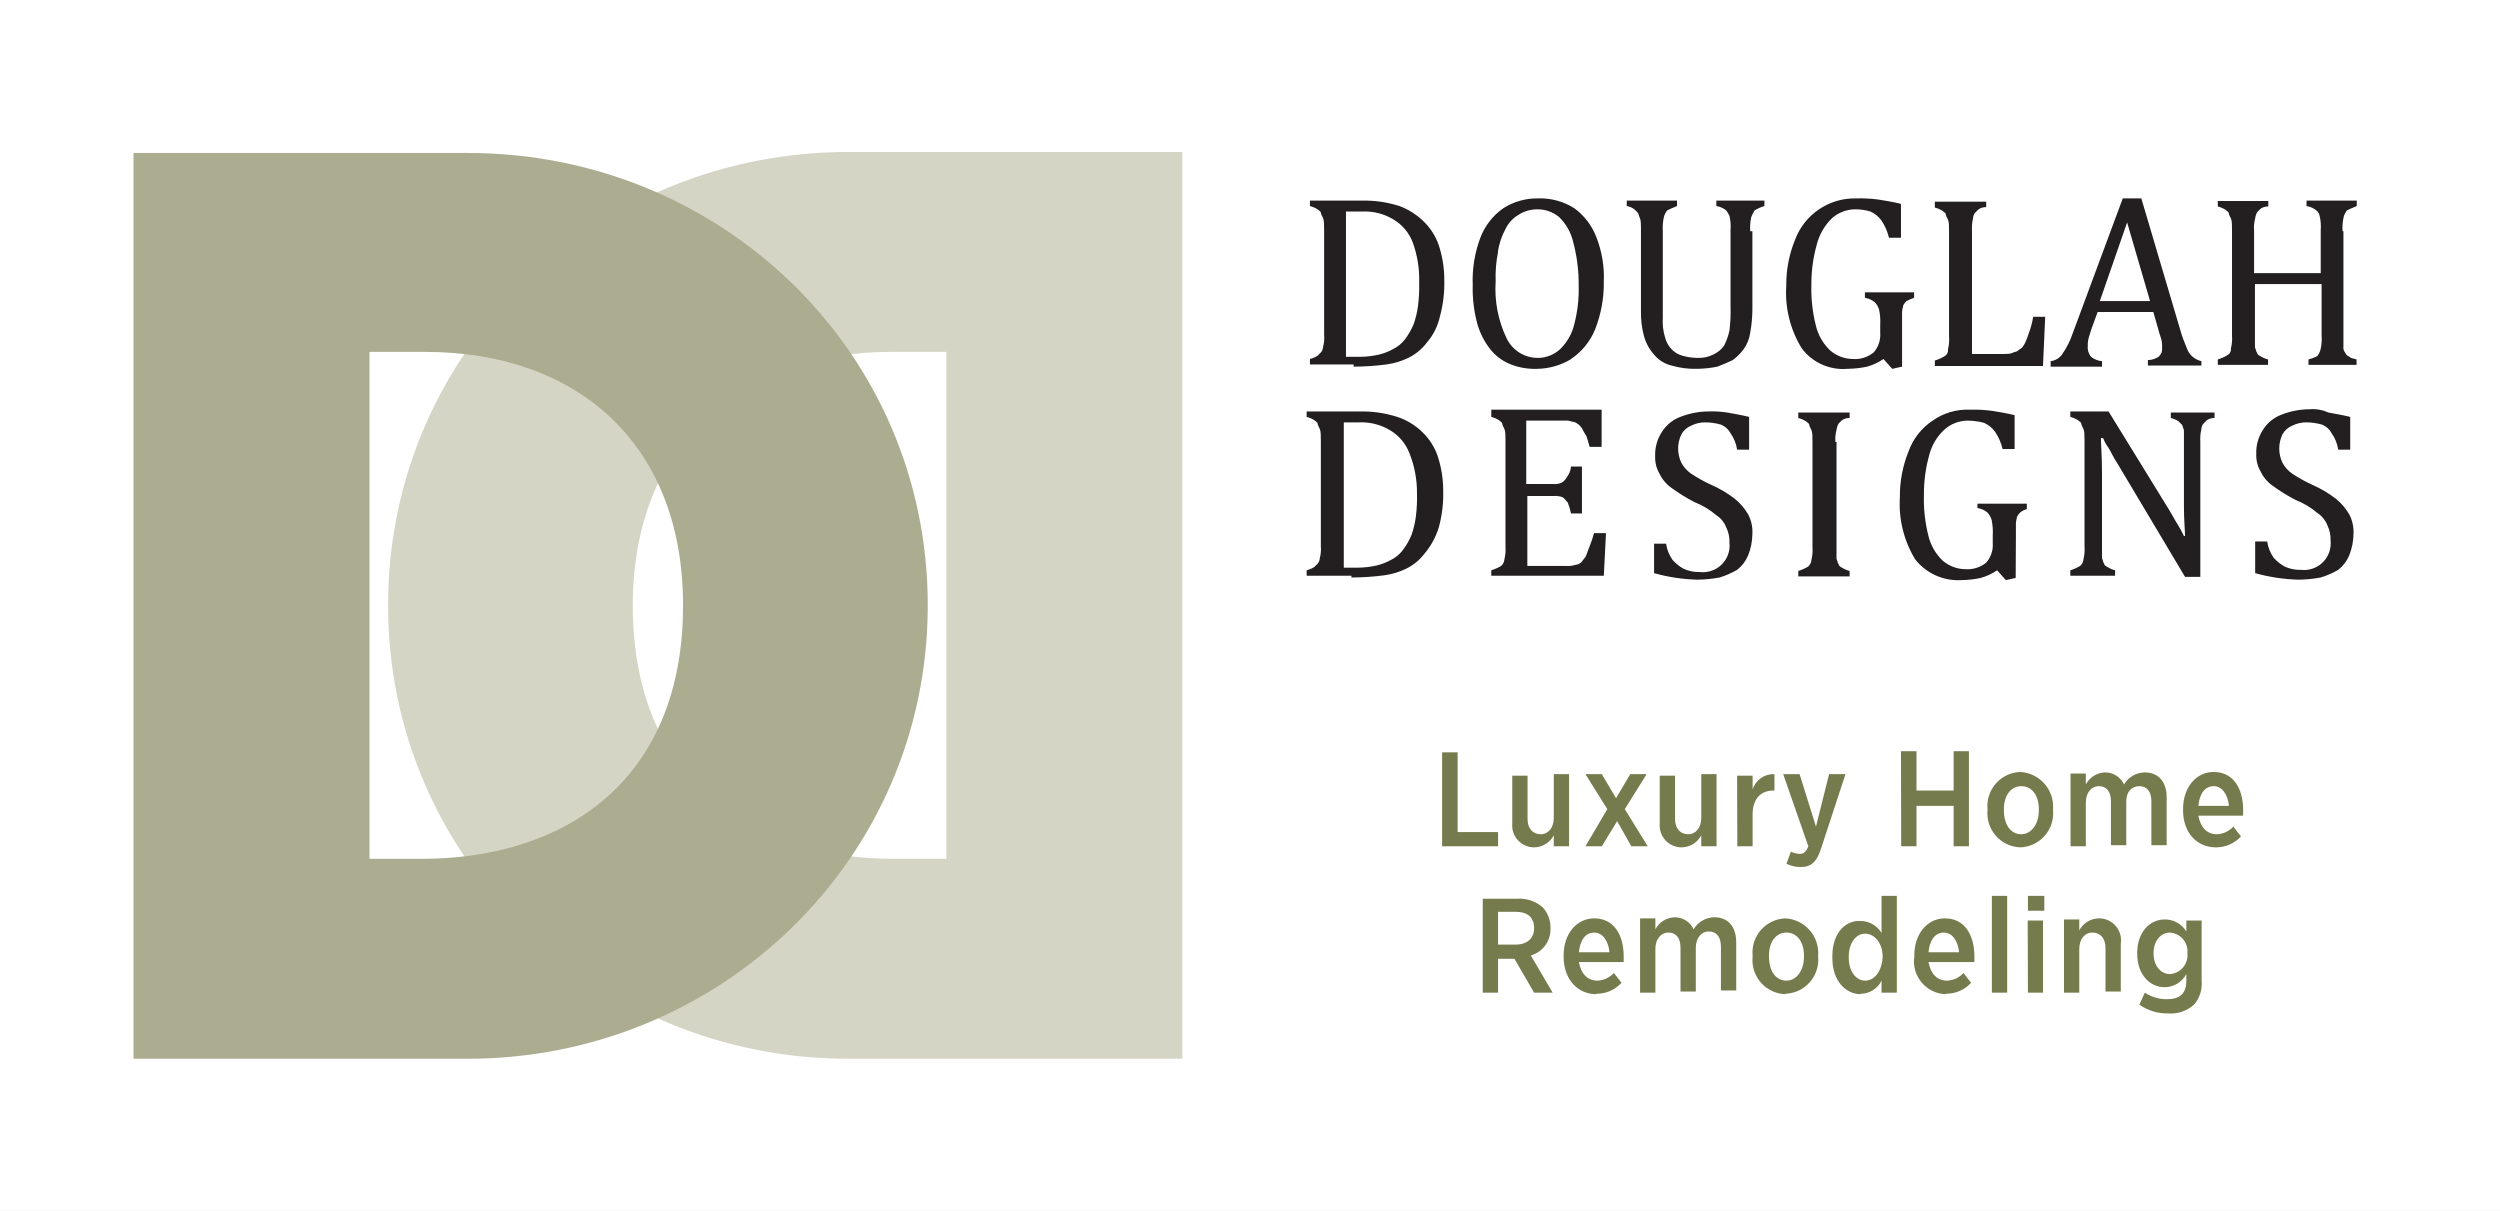
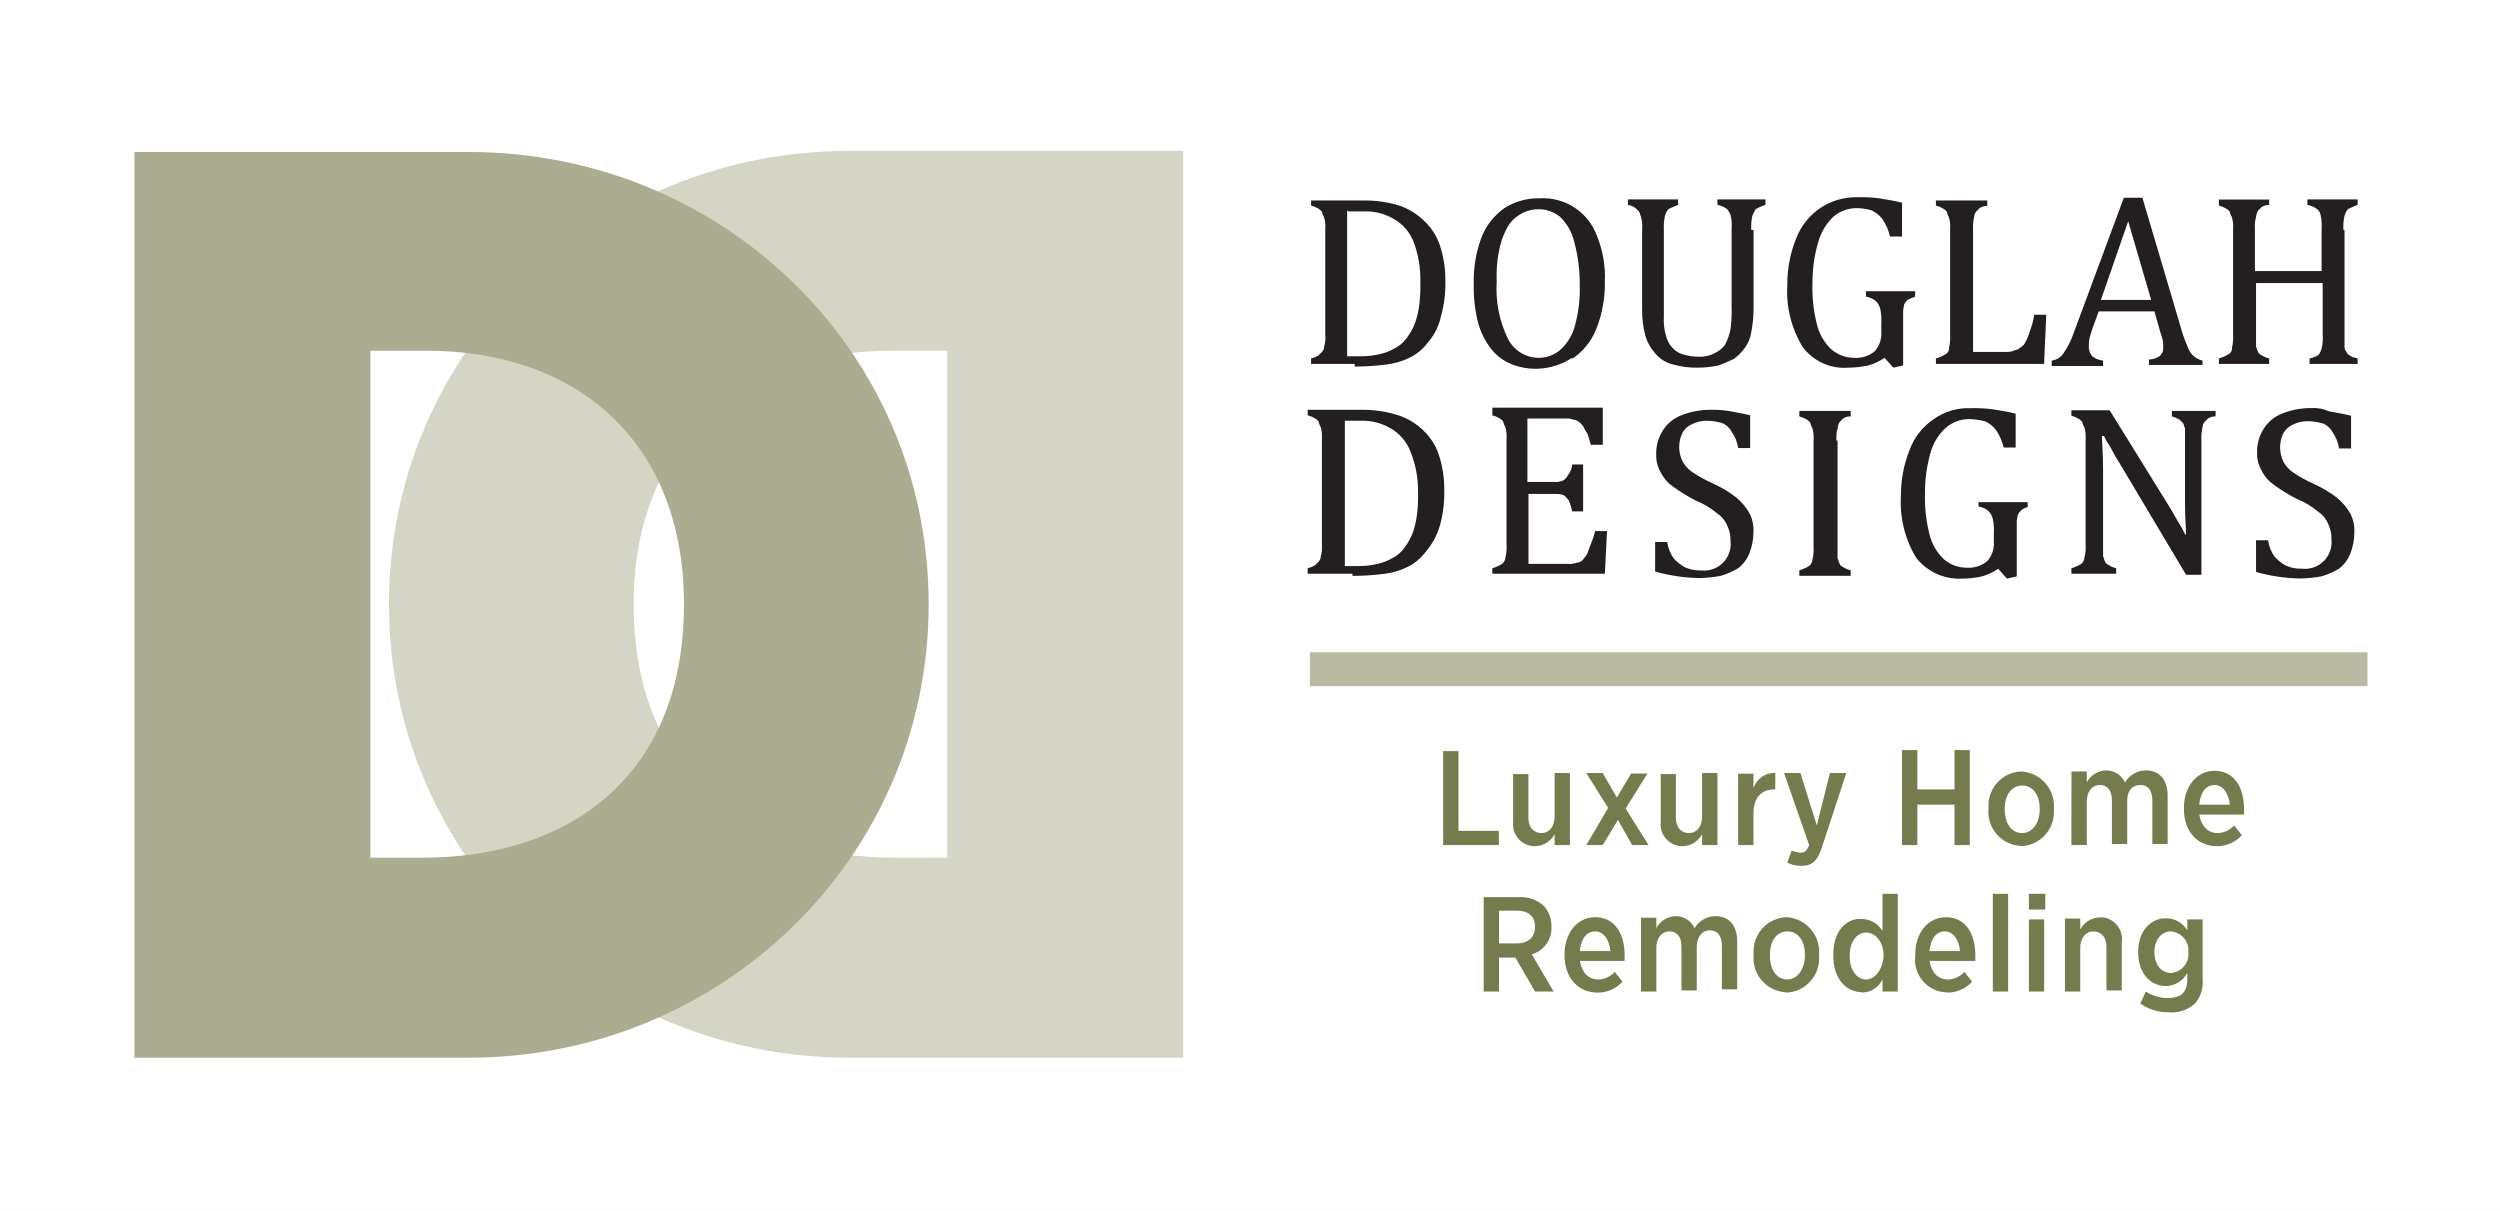
- <svg xmlns="http://www.w3.org/2000/svg" viewBox="0 0 228.83 110.81">
+ <svg xmlns="http://www.w3.org/2000/svg" xmlns:xlink="http://www.w3.org/1999/xlink" id="Layer_1" data-name="Layer 1" viewBox="0 0 228.82 110.81">
  <defs>
-     <style>.cls-1{fill:#fff;}.cls-2{fill:#d5d5c5;}.cls-3{fill:#acad90;}.cls-4{fill:#231f20;}.cls-5{fill:#767b4d;}</style>
+     <style>.cls-1{fill:#fff;}.cls-2{fill:#d5d5c5;}.cls-3{fill:#acad90;}.cls-4{fill:none;stroke:#b9baa1;stroke-width:3.1px;}.cls-5{fill:#231f20;}.cls-6{fill:#767b4d;}</style>
+     <symbol id="logo" data-name="logo" viewBox="0 0 228.82 110.81">
+       <rect class="cls-1" width="228.82" height="110.81" />
+       <path class="cls-2" d="M86.7,78.71H81.6c-13.8,0-23.6-8.4-23.6-23.2,0-16.2,11-23.2,23.9-23.2h4.8v46.4M108.3,14H77.7c-23,0-42.1,18.2-42.1,41.5S54.6,97,77.7,97h30.6Z" />
+       <path class="cls-3" d="M33.9,78.71H39c13.9,0,23.6-8.4,23.6-23.2,0-16.2-11-23.2-23.9-23.2H33.9v46.4M12.3,14H42.9c23,0,42.1,18.2,42.1,41.5s-19,41.4-42.1,41.4H12.3Z" />
+       <line class="cls-4" x1="119.89" y1="49.56" x2="216.69" y2="49.56" />
+       <path class="cls-5" d="M214.49,89.76a4.4,4.4,0,0,0,.1,1.3,1.78,1.78,0,0,0,.3.6c.2.1.4.2.9.4v.5h-4.6v-.5a2,2,0,0,0,.9-.4.87.87,0,0,0,.3-.5,4.09,4.09,0,0,0,.1-1.3V86h-6.1v3.85a3.14,3.14,0,0,0,.1,1.1,1.47,1.47,0,0,0,.2.6l.3.3a1.17,1.17,0,0,0,.7.2v.5h-4.6V92a2.74,2.74,0,0,0,.7-.3c.1-.1.3-.2.3-.3a1.69,1.69,0,0,1,.2-.5,3.11,3.11,0,0,0,.1-1.1v-9.6a3.71,3.71,0,0,0-.1-1.2.6.6,0,0,0-.3-.6,3.64,3.64,0,0,0-.9-.4v-.5h4.6V78a2.28,2.28,0,0,0-.7.3q-.3.15-.3.3c-.1.1-.1.3-.2.5v5.8h6.1v-4.7a4,4,0,0,0-.1-1.3,1.61,1.61,0,0,0-.3-.6,2.86,2.86,0,0,0-.8-.3v-.5h4.4V78c-.3.1-.5.1-.6.2s-.2.1-.3.2-.1.2-.2.3a.72.72,0,0,0-.1.5V89.76m-19.8.8,2.1-7.2h-4.6Zm6.8-13.2v.45a1.89,1.89,0,0,0-.8.4,1.84,1.84,0,0,0-.5.7c-.1.3-.3.7-.5,1.3l-3.7,12.5h-1.7l-4.6-12.4a7.4,7.4,0,0,0-.9-1.8,1.48,1.48,0,0,0-1.1-.7v-.5h4.7v.5a1.87,1.87,0,0,0-1,.4,1.34,1.34,0,0,0-.3,1,2.7,2.7,0,0,0,.1.8c.1.3.2.7.4,1.2l.4,1.1h5.1l.4-1.4c.1-.4.2-.7.3-1a2.41,2.41,0,0,0,.1-.8c0-.3,0-.5-.1-.6a.78.78,0,0,0-.4-.4,1.72,1.72,0,0,0-.8-.2v-.5h4.9Zm-21,12.4a4.43,4.43,0,0,0,.1,1.2.85.85,0,0,0,.2.5l.3.3a1.17,1.17,0,0,0,.7.2v.5h-4.7V92a2.74,2.74,0,0,0,.7-.3c.1-.1.3-.2.3-.3a1.69,1.69,0,0,1,.2-.5,3.11,3.11,0,0,0,.1-1.1v-9.6a3.71,3.71,0,0,0-.1-1.2.59.59,0,0,0-.3-.6,3.64,3.64,0,0,0-.9-.4v-.5h9.9l.2,4.5h-1.1a6.91,6.91,0,0,0-.4-1.5,5.48,5.48,0,0,0-.3-.8,2.29,2.29,0,0,0-.3-.5c-.1-.1-.3-.2-.4-.3s-.3-.1-.5-.2a2,2,0,0,0-.8-.1h-2.9Zm-6.4-8.5v1.1c0,.2.1.5.1.6a1.68,1.68,0,0,0,.3.4c.23.11.46.21.7.3v.5h-4.5v-.5a1.88,1.88,0,0,0,.9-.4,1.64,1.64,0,0,0,.4-.7,5.06,5.06,0,0,0,.1-1.4v-.7a2.41,2.41,0,0,0-.6-1.8,2.66,2.66,0,0,0-1.9-.6,3.2,3.2,0,0,0-2.1.8,4.65,4.65,0,0,0-1.3,2.3,13.55,13.55,0,0,0-.4,3.7,13.26,13.26,0,0,0,.5,3.7,5.18,5.18,0,0,0,1.4,2.4,3.25,3.25,0,0,0,2.1.8,5,5,0,0,0,1.4-.2,2.61,2.61,0,0,0,1-.8,4.76,4.76,0,0,0,.7-1.6h1.1v3.1c-.8.2-1.5.3-2.1.4a13.34,13.34,0,0,1-2,.1,5.85,5.85,0,0,1-5.6-3.8,11,11,0,0,1-.8-4.2,9.75,9.75,0,0,1,1.4-5.7,4.73,4.73,0,0,1,4.2-1.9,8.34,8.34,0,0,1,1.8.2,4.9,4.9,0,0,1,1.5.7l.8-.9.9.2Zm-13.9,8.5a4.76,4.76,0,0,0,.1,1.3,3.36,3.36,0,0,0,.3.6,4.26,4.26,0,0,0,.9.4v.5h-4.4v-.5a2,2,0,0,0,.9-.4,2.14,2.14,0,0,0,.3-.5,4.09,4.09,0,0,0,.1-1.3v-7a13.46,13.46,0,0,0-.1-2.2,5.32,5.32,0,0,0-.5-1.4,2.44,2.44,0,0,0-1-.8,2.81,2.81,0,0,0-1.4-.3,5.15,5.15,0,0,0-1.4.2,2,2,0,0,0-1,.6,2.38,2.38,0,0,0-.6,1.1,5.2,5.2,0,0,0-.2,1.8v7.9a4.76,4.76,0,0,0,.1,1.3,1.78,1.78,0,0,0,.3.6c.2.1.4.2.9.4v.5H149v-.5a1.57,1.57,0,0,0,.7-.3l.3-.3c.1-.1.1-.3.2-.5a3.45,3.45,0,0,0,.1-1.2v-7.3a8.82,8.82,0,0,1,.3-2.4,4.22,4.22,0,0,1,.9-1.6,3,3,0,0,1,1.6-1,7.5,7.5,0,0,1,2.3-.3,9.29,9.29,0,0,1,1.9.2c.5.2,1,.4,1.4.6a4.74,4.74,0,0,1,1,1,3.28,3.28,0,0,1,.6,1.5,11.32,11.32,0,0,1,.2,2.1v7.2Zm-23.1-2a6.84,6.84,0,0,0,.7,2.1,3.07,3.07,0,0,0,1.2,1.3,3.21,3.21,0,0,0,1.7.5,3.09,3.09,0,0,0,2-.7,4.66,4.66,0,0,0,1.3-2.3,14.63,14.63,0,0,0,.5-4,12.15,12.15,0,0,0-.4-3.5,4.57,4.57,0,0,0-1.3-2.3,3,3,0,0,0-2-.8,3.16,3.16,0,0,0-2.9,1.8,10.46,10.46,0,0,0-1,5.2A11.67,11.67,0,0,0,137.19,87.81Zm6.7-9.8a5.94,5.94,0,0,1,2.2,2.7,11.22,11.22,0,0,1,.8,4.4,9.94,9.94,0,0,1-.7,4.1,5.26,5.26,0,0,1-5.3,3.5,5.77,5.77,0,0,1-3.2-.9,5.89,5.89,0,0,1-2.1-2.7,11.29,11.29,0,0,1-.7-4.3,12.89,12.89,0,0,1,.4-3.5,6.86,6.86,0,0,1,1.2-2.4,4.54,4.54,0,0,1,1.9-1.4,6,6,0,0,1,2.4-.4,6.1,6.1,0,0,1,3.1,1Zm-20.5,13.5h1.4a5.06,5.06,0,0,0,2.8-.7,4.15,4.15,0,0,0,1.8-2.1A9.75,9.75,0,0,0,130,85a13.31,13.31,0,0,0-.1-2.1,7.65,7.65,0,0,0-.4-1.7,5.9,5.9,0,0,0-.8-1.4,3,3,0,0,0-1.1-.9,4.55,4.55,0,0,0-1.3-.5,7.39,7.39,0,0,0-1.7-.2h-1.3V91.56Zm.6-14.2a23,23,0,0,1,3,.2,6.34,6.34,0,0,1,2,.6,4.53,4.53,0,0,1,1.7,1.4,5.3,5.3,0,0,1,1.2,2.4,11.1,11.1,0,0,1,.4,3.3,10,10,0,0,1-.5,3.2,5.52,5.52,0,0,1-1.4,2.2,6.26,6.26,0,0,1-2.2,1.4,10.81,10.81,0,0,1-3.4.5H120V92a2.74,2.74,0,0,0,.7-.3c.1-.1.3-.2.3-.3a1.69,1.69,0,0,1,.2-.5,3.11,3.11,0,0,0,.1-1.1v-9.6a2.91,2.91,0,0,0-.1-1.1.7.7,0,0,0-.2-.5l-.3-.3a2.18,2.18,0,0,0-.7-.3v-.5h4Z" />
+       <path class="cls-5" d="M206.49,61.56v-3.1a15.93,15.93,0,0,1,4-.6,12.21,12.21,0,0,1,2,.2,7.13,7.13,0,0,1,1.6.7,3.28,3.28,0,0,1,1,1.3,5.45,5.45,0,0,1,.4,2,3.42,3.42,0,0,1-.4,1.8,5.34,5.34,0,0,1-1.2,1.4,11.07,11.07,0,0,1-2.2,1.3,12.67,12.67,0,0,0-1.8,1,2.89,2.89,0,0,0-.9,1,3,3,0,0,0,0,2.6,1.85,1.85,0,0,0,.9.8,2.92,2.92,0,0,0,1.3.3,5.5,5.5,0,0,0,1.4-.2,1.72,1.72,0,0,0,.9-.8,3.44,3.44,0,0,0,.6-1.5h1.1v3c-.8.2-1.5.3-2,.4a3.55,3.55,0,0,1-1.7.3,7,7,0,0,1-2.6-.5,3.44,3.44,0,0,1-1.7-1.4,3.83,3.83,0,0,1-.6-2.2,3,3,0,0,1,.4-1.6,3.38,3.38,0,0,1,1.1-1.3,16.28,16.28,0,0,1,2.1-1.3,7,7,0,0,0,2-1.2,2.36,2.36,0,0,0,.9-1.1,2.86,2.86,0,0,0,.3-1.4,2.44,2.44,0,0,0-2.15-2.7,2.53,2.53,0,0,0-.55,0,3.23,3.23,0,0,0-1.5.3,4,4,0,0,0-1,.8,3.4,3.4,0,0,0-.6,1.5h-1.1m-13.4,11.9h-3.5v-.5a2.74,2.74,0,0,0,.7-.3c.1-.1.3-.2.3-.3a1.69,1.69,0,0,1,.2-.5,3.11,3.11,0,0,0,.1-1.1V61a3.71,3.71,0,0,0-.1-1.2.82.82,0,0,0-.3-.6,3.64,3.64,0,0,0-.9-.4v-.5h4.1v.5a2.28,2.28,0,0,0-.7.3q-.3.15-.3.3c-.1.1-.1.3-.2.5v7.9c0,1.5-.1,2.5-.1,3.1h.2a4.15,4.15,0,0,1,.5-.9c.2-.3.4-.8.8-1.4l6.2-10.4h1.4v12.3a4.43,4.43,0,0,0,.1,1.2.79.79,0,0,0,.2.5l.3.3a1.17,1.17,0,0,0,.7.2v.5h-4v-.5a2.74,2.74,0,0,0,.7-.3l.3-.3c.1-.1.1-.3.2-.5v-7c0-1.3.1-2.2.1-2.7H200a11.72,11.72,0,0,1-.6,1.1c-.2.3-.4.7-.7,1.2ZM184.59,62v1.1c0,.2.1.5.1.6a1.68,1.68,0,0,0,.3.4,1.69,1.69,0,0,0,.6.3v.45h-4.5v-.4a1.88,1.88,0,0,0,.9-.4,1.64,1.64,0,0,0,.4-.7,5.06,5.06,0,0,0,.1-1.4v-.7a2.41,2.41,0,0,0-.6-1.8,2.66,2.66,0,0,0-1.9-.6,3.2,3.2,0,0,0-2.1.8,4.65,4.65,0,0,0-1.3,2.3,13.55,13.55,0,0,0-.4,3.7,13.26,13.26,0,0,0,.5,3.7,4.82,4.82,0,0,0,1.4,2.3,3.25,3.25,0,0,0,2.1.8,6.3,6.3,0,0,0,1.5-.2,2.61,2.61,0,0,0,1-.8,4.76,4.76,0,0,0,.7-1.6h1.1v3.1c-.8.2-1.5.3-2.1.4a13.34,13.34,0,0,1-2,.1,5.5,5.5,0,0,1-3.4-1,5.79,5.79,0,0,1-2.2-2.8,11,11,0,0,1-.8-4.2,9.75,9.75,0,0,1,1.4-5.7,5,5,0,0,1,4.2-1.9,8.34,8.34,0,0,1,1.8.2,4.9,4.9,0,0,1,1.5.7l.8-.9.9.2Zm-16.5,8.5a3.14,3.14,0,0,0,.1,1.1,1.47,1.47,0,0,0,.2.6l.3.3a1.17,1.17,0,0,0,.7.2v.5h-4.7v-.5a2.74,2.74,0,0,0,.7-.3c.1-.1.3-.2.3-.3a1.69,1.69,0,0,1,.2-.5,3.11,3.11,0,0,0,.1-1.1V60.81a3.71,3.71,0,0,0-.1-1.2.82.82,0,0,0-.3-.6,3.64,3.64,0,0,0-.9-.4v-.5h4.7v.5a2.28,2.28,0,0,0-.7.3q-.3.15-.3.3c-.1.1-.1.3-.2.5V70.46Zm-16.6-8.9v-3.1a16,16,0,0,1,4-.6,12.21,12.21,0,0,1,2,.2,7.13,7.13,0,0,1,1.6.7,3.19,3.19,0,0,1,1,1.3,5.25,5.25,0,0,1,.4,2,3.33,3.33,0,0,1-.4,1.8,5.34,5.34,0,0,1-1.2,1.4,10.8,10.8,0,0,1-2.2,1.3,13.25,13.25,0,0,0-1.8,1,2.89,2.89,0,0,0-.9,1,3,3,0,0,0,0,2.6,1.85,1.85,0,0,0,.9.8,3,3,0,0,0,1.3.3,5.44,5.44,0,0,0,1.4-.2,1.72,1.72,0,0,0,.9-.8,3.33,3.33,0,0,0,.6-1.5h1.1v3c-.8.2-1.5.3-2,.4a9.65,9.65,0,0,1-1.7.1,7,7,0,0,1-2.6-.5,3.48,3.48,0,0,1-1.7-1.4,3.83,3.83,0,0,1-.6-2.2,3,3,0,0,1,.4-1.6,3.38,3.38,0,0,1,1.1-1.3,16.28,16.28,0,0,1,2.1-1.3,7,7,0,0,0,2-1.2,2.36,2.36,0,0,0,.9-1.1,2.86,2.86,0,0,0,.3-1.4,2.43,2.43,0,0,0-2.15-2.7,2.53,2.53,0,0,0-.55,0,3.25,3.25,0,0,0-1.5.3,4,4,0,0,0-1,.8,3.52,3.52,0,0,0-.6,1.5h-1.1Zm-14.9,11.7v-.5a2.74,2.74,0,0,0,.7-.3c.1-.1.3-.2.3-.3a1.69,1.69,0,0,1,.2-.5,3.11,3.11,0,0,0,.1-1.1V61a3.71,3.71,0,0,0-.1-1.2.82.82,0,0,0-.3-.6,3.64,3.64,0,0,0-.9-.4v-.5h10.3l.2,3.9H146a7.35,7.35,0,0,0-.4-1.2c-.1-.3-.2-.5-.3-.8s-.3-.4-.4-.6a.82.82,0,0,0-.6-.3,2.1,2.1,0,0,0-.9-.1h-3.5v6.4h2.4a2.15,2.15,0,0,0,.8-.1c.2-.1.3-.3.5-.5a6,6,0,0,0,.3-1h1v4.3h-1a1.81,1.81,0,0,0-.4-1,1.1,1.1,0,0,0-.5-.5,1.67,1.67,0,0,0-.8-.1h-2.4v5.8h3.5a1.51,1.51,0,0,0,.7-.1.8.8,0,0,0,.5-.2c.2-.1.3-.3.4-.4a5.3,5.3,0,0,1,.4-.7c.1-.3.2-.6.3-1h1.1v3.4h-10.1Zm-13.5-1h1.4a5.06,5.06,0,0,0,2.8-.7,4.15,4.15,0,0,0,1.8-2.1,9.62,9.62,0,0,0,.7-3.7,13.37,13.37,0,0,0-.1-2.1,7.65,7.65,0,0,0-.4-1.7,5.9,5.9,0,0,0-.8-1.4,3,3,0,0,0-1.1-.9,4.55,4.55,0,0,0-1.3-.5,7.39,7.39,0,0,0-1.7-.2h-1.3Zm.7-14.2a23,23,0,0,1,3,.2,6.34,6.34,0,0,1,2,.6,4.53,4.53,0,0,1,1.7,1.4,6.53,6.53,0,0,1,1.3,2.4,11.1,11.1,0,0,1,.4,3.3,10,10,0,0,1-.5,3.2,5.45,5.45,0,0,1-1.4,2.2,6,6,0,0,1-2.3,1.4,10.53,10.53,0,0,1-3.4.5h-4.9v-.5a2.74,2.74,0,0,0,.7-.3c.1-.1.3-.2.3-.3a1.69,1.69,0,0,1,.2-.5,3.11,3.11,0,0,0,.1-1.1V61a2.92,2.92,0,0,0-.1-1.1.7.7,0,0,0-.2-.5l-.3-.3a2.18,2.18,0,0,0-.7-.3v-.5h4.1Z" />
+       <path class="cls-6" d="M201.29,37.16c.1,1.1.6,1.8,1.4,1.8s1.3-.8,1.4-1.8h-2.8m1.6-3.8a3.06,3.06,0,0,1,2.3,1l-.7.9a2.09,2.09,0,0,0-1.5-.7c-.9,0-1.5.6-1.7,1.7h4.1v.5c0,2-.9,3.5-2.7,3.5-1.6,0-2.8-1.4-2.8-3.4v-.1C199.89,34.66,201.19,33.36,202.89,33.36Zm-13.3.1H191v4c0,.9.5,1.5,1.2,1.5s1.1-.5,1.1-1.4v-4h1.4v4c0,.9.5,1.4,1.2,1.4s1.1-.5,1.1-1.4v-4h1.4V38c0,1.5-.8,2.3-2,2.3a2.25,2.25,0,0,1-1.9-1.1,1.91,1.91,0,0,1-1.7,1.1,2.07,2.07,0,0,1-1.8-1.1v1h-1.4Zm-4.5,1.1c-1,0-1.6.9-1.6,2.2v.05c0,1.2.6,2.1,1.6,2.1s1.6-.9,1.6-2.1v-.1c0-1.25-.7-2.15-1.6-2.15Zm-.1-1.2a3.12,3.12,0,0,1,3,3.22,1.09,1.09,0,0,1,0,.18v.05a3.17,3.17,0,0,1-3,3.39h0A3.12,3.12,0,0,1,182,37c0-.06,0-.11,0-.17v-.1a3.11,3.11,0,0,1,2.88-3.34Zm-10.9.1h1.4v3.7h3.4v-3.7h1.4v8.7h-1.4v-3.6h-3.4v3.6h-1.4Zm-7.8,1.8-1.5,4.8h-1.5l2.3-6.6c-.2-.5-.4-.7-.8-.7a2.54,2.54,0,0,0-.8.2l-.4-1.1a2.7,2.7,0,0,1,1.3-.3c1,0,1.5.5,1.9,1.8l2.2,6.7h-1.5Zm-7.2-1.8h1.4v2.9c0,1.5.8,2.2,1.9,2.2h.1v1.5a2,2,0,0,1-2-1.4V40h-1.4Zm-5.1-.1a2.05,2.05,0,0,1,1.8,1.1v-1h1.4v6.6h-1.4v-4c0-.9-.5-1.5-1.2-1.5s-1.2.5-1.2,1.4v4H152v-4.4a2,2,0,0,1,1.79-2.19Zm-7.3,6.7h-1.5l2-3.2-2-3.4h1.5l1.4,2.3,1.3-2.3h1.5l-2.1,3.35,2,3.2h-1.5l-1.3-2.2Zm-6.2-6.7a2.05,2.05,0,0,1,1.8,1.1v-1h1.4v6.6h-1.4v-4c0-.9-.5-1.5-1.2-1.5s-1.2.5-1.2,1.4v4h-1.4v-4.4a2,2,0,0,1,1.79-2.19Zm-8.5.1h5.2v1.3h-3.7v7.3h-1.4v-8.6Z" />
+       <path class="cls-6" d="M198.69,21.76c-.8,0-1.5.7-1.5,1.9h0c0,1.2.7,1.9,1.5,1.9a1.74,1.74,0,0,0,1.61-1.85v-.05h0a1.74,1.74,0,0,0-1.55-1.9h-.05m-.2-3.6a3.14,3.14,0,0,1,2.4.8,2.9,2.9,0,0,1,.7,2.2v5.5h-1.4v-1a2.26,2.26,0,0,1-2,1.1c-1.3,0-2.5-1.1-2.5-3.1h0c0-2,1.2-3.1,2.5-3.1a2.26,2.26,0,0,1,2,1.2v-.6c0-1.2-.6-1.7-1.8-1.7a3.64,3.64,0,0,0-2,.6l-.5-1.1A4.32,4.32,0,0,1,198.49,18.16Zm-9.5,1.9h1.4v4c0,.9.5,1.5,1.2,1.5s1.2-.5,1.2-1.4v-4h1.4v4.4a2,2,0,0,1-1.68,2.28l-.32,0a2.07,2.07,0,0,1-1.8-1.1v1H189Zm-3.3,0h1.4v6.6h-1.4Zm0,7.5h1.5V29h-1.5Zm-3.3-7.5h1.4V29h-1.4Zm-5.8,3.7c.1,1.1.6,1.8,1.4,1.8s1.3-.8,1.4-1.8Zm1.6-3.8a3,3,0,0,1,2.3,1l-.7.9a2.09,2.09,0,0,0-1.5-.7c-.9,0-1.5.6-1.7,1.7h4.2v.5c0,2-.9,3.5-2.7,3.5-1.6,0-2.8-1.4-2.8-3.4v-.1A3,3,0,0,1,177.86,20,1.84,1.84,0,0,1,178.19,20Zm-7.4,1.2c-.8,0-1.5.8-1.5,2.1v.1c0,1.3.7,2.1,1.5,2.1s1.6-.8,1.6-2.1v-.1C172.29,22,171.59,21.16,170.79,21.16Zm-.4-1.2a2.11,2.11,0,0,1,1.9,1.2v-1.1h1.4V29h-1.4v-3.4a2.24,2.24,0,0,1-1.9,1.1c-1.3.1-2.6-1-2.6-3.2v-.2c0-2.2,1.3-3.3,2.6-3.3Zm-6.8,1.2c-1,0-1.6.9-1.6,2.2v.1c0,1.2.6,2.1,1.6,2.1s1.6-.9,1.6-2.1v-.1C165.19,22.06,164.49,21.16,163.59,21.16Zm-.1-1.2a3.12,3.12,0,0,1,3,3.22,1.09,1.09,0,0,1,0,.18v.1a3.18,3.18,0,0,1-2.94,3.4h-.06a3.12,3.12,0,0,1-3-3.23c0-.05,0-.11,0-.17v-.1A3.13,3.13,0,0,1,163.32,20Zm-13.3.1h1.4v4c0,.9.5,1.5,1.2,1.5s1.1-.5,1.1-1.4v-4h1.4v4c0,.9.5,1.5,1.2,1.5s1.1-.5,1.1-1.4v-4H159v4.4c0,1.5-.8,2.3-2,2.3a2.25,2.25,0,0,1-1.9-1.1,1.91,1.91,0,0,1-1.7,1.1,2.08,2.08,0,0,1-1.8-1.1v.95h-1.4Zm-5.6,3.7c.1,1.1.6,1.8,1.4,1.8s1.3-.8,1.4-1.8Zm1.6-3.8a3,3,0,0,1,2.3,1l-.7.9a2.09,2.09,0,0,0-1.5-.7c-.9,0-1.5.6-1.7,1.7h4.1v.5c0,2-.9,3.5-2.7,3.5-1.6,0-2.8-1.4-2.8-3.4v-.1c0-2.1,1.3-3.4,3-3.4Zm-9,4.5v3h1.6c1.1,0,1.7-.5,1.7-1.5h0c0-.9-.6-1.5-1.7-1.5Zm-1.4-4.4h1.4v3.1h1.5l1.8-3.1h1.7l-2,3.4A2.49,2.49,0,0,1,142,26h0a2.72,2.72,0,0,1-.7,1.9,3.17,3.17,0,0,1-2.3.8h-3.2Z" />
+     </symbol>
  </defs>
-   <g id="Layer_2" data-name="Layer 2">
-     <rect class="cls-1" width="228.83" height="110.81" />
-   </g>
-   <g id="Layer_1" data-name="Layer 1">
-     <path class="cls-2" d="M86.62,32.21h-5.1c-13.8,0-23.6,8.4-23.6,23.2,0,16.2,11,23.2,23.9,23.2h4.8V32.21m21.6,64.7H77.62c-23,0-42.1-18.2-42.1-41.5s19-41.5,42.1-41.5h30.6Z" />
-     <path class="cls-3" d="M33.82,32.21h5.1c13.9,0,23.6,8.4,23.6,23.2,0,16.2-11,23.2-23.9,23.2h-4.8V32.21m-21.6,64.7h30.6c23,0,42.1-18.2,42.1-41.5S65.92,14,42.82,14H12.22Z" />
-     <path class="cls-4" d="M214.42,21.16a4.51,4.51,0,0,1,.1-1.3,1.63,1.63,0,0,1,.3-.6c.2-.1.4-.2.9-.4v-.5h-4.6v.5a1.88,1.88,0,0,1,.9.4.85.85,0,0,1,.3.5,4.15,4.15,0,0,1,.1,1.3V25h-6.1v-3.9a3.11,3.11,0,0,1,.1-1.1,1.42,1.42,0,0,1,.2-.6l.3-.3a1.17,1.17,0,0,1,.7-.2v-.5H203v.5a2.39,2.39,0,0,1,.7.3c.1.1.3.2.3.3s.1.3.2.5.1.6.1,1.1v9.6a3.78,3.78,0,0,1-.1,1.2.6.6,0,0,1-.3.6,3.92,3.92,0,0,1-.9.4v.5h4.6v-.5a2.39,2.39,0,0,1-.7-.3q-.3-.15-.3-.3c-.1-.1-.1-.3-.2-.5V26h6.1v4.7a4.15,4.15,0,0,1-.1,1.3,1.63,1.63,0,0,1-.3.6,3.39,3.39,0,0,1-.8.3v.5h4.4v-.5c-.3-.1-.5-.1-.6-.2s-.2-.1-.3-.2-.1-.2-.2-.3a.75.75,0,0,1-.1-.5V21.16m-19.8-.8,2.1,7.2h-4.6Zm6.8,13.2v-.5a2,2,0,0,1-.8-.4,1.79,1.79,0,0,1-.5-.7c-.1-.3-.3-.7-.5-1.3L196,18.16h-1.7l-4.6,12.4a7.45,7.45,0,0,1-.9,1.8,1.51,1.51,0,0,1-1.1.7v.5h4.7v-.5a1.88,1.88,0,0,1-1-.4,1.33,1.33,0,0,1-.3-1,2.49,2.49,0,0,1,.1-.8c.1-.3.2-.7.4-1.2l.4-1.1h5.1l.4,1.4c.1.4.2.7.3,1a2.49,2.49,0,0,1,.1.8c0,.3,0,.5-.1.6a.78.78,0,0,1-.4.4,1.88,1.88,0,0,1-.8.2v.5h4.9Zm-21-12.4a4.12,4.12,0,0,1,.1-1.2.76.76,0,0,1,.2-.5l.3-.3a1.17,1.17,0,0,1,.7-.2v-.5h-4.7V19a2.39,2.39,0,0,1,.7.3c.1.1.3.2.3.3s.1.3.2.5.1.6.1,1.1v9.6a3.78,3.78,0,0,1-.1,1.2.6.6,0,0,1-.3.6,3.92,3.92,0,0,1-.9.4v.5H187l.2-4.5h-1.1a7.54,7.54,0,0,1-.4,1.5,6.89,6.89,0,0,1-.3.8,2.19,2.19,0,0,1-.3.5c-.1.1-.3.2-.4.3s-.3.1-.5.2-.5.1-.8.1h-2.9Zm-6.4,8.5v-1.1c0-.2.1-.5.1-.6a1.38,1.38,0,0,1,.3-.4,4.88,4.88,0,0,1,.7-.3v-.5h-4.5v.5a1.88,1.88,0,0,1,.9.4,1.61,1.61,0,0,1,.4.7,5.31,5.31,0,0,1,.1,1.4v.7a2.44,2.44,0,0,1-.6,1.8,2.71,2.71,0,0,1-1.9.6,3.23,3.23,0,0,1-2.1-.8,4.65,4.65,0,0,1-1.3-2.3,13.52,13.52,0,0,1-.4-3.7,13.24,13.24,0,0,1,.5-3.7,5.1,5.1,0,0,1,1.4-2.4,3.23,3.23,0,0,1,2.1-.8,4.64,4.64,0,0,1,1.4.2,2.54,2.54,0,0,1,1,.8,4.79,4.79,0,0,1,.7,1.6H174v-3.1c-.8-.2-1.5-.3-2.1-.4a12.75,12.75,0,0,0-2-.1,5.83,5.83,0,0,0-5.6,3.8,10.84,10.84,0,0,0-.8,4.2,9.75,9.75,0,0,0,1.4,5.7,4.72,4.72,0,0,0,4.2,1.9,9,9,0,0,0,1.8-.2,5.07,5.07,0,0,0,1.5-.7l.8.9.9-.2Zm-13.9-8.5a4.51,4.51,0,0,1,.1-1.3,3.33,3.33,0,0,1,.3-.6,3.92,3.92,0,0,1,.9-.4v-.5h-4.4v.5a1.88,1.88,0,0,1,.9.4,2.19,2.19,0,0,1,.3.5,4.15,4.15,0,0,1,.1,1.3v7a14.12,14.12,0,0,1-.1,2.2,5.78,5.78,0,0,1-.5,1.4,2.54,2.54,0,0,1-1,.8,2.9,2.9,0,0,1-1.4.3,5.21,5.21,0,0,1-1.4-.2,2.07,2.07,0,0,1-1-.6,2.38,2.38,0,0,1-.6-1.1,5,5,0,0,1-.2-1.8v-7.9a4.51,4.51,0,0,1,.1-1.3,1.63,1.63,0,0,1,.3-.6c.2-.1.4-.2.9-.4v-.5h-4.6v.5a1.54,1.54,0,0,1,.7.3l.3.3c.1.1.1.3.2.5s.1.6.1,1.2v7.3a8.26,8.26,0,0,0,.3,2.4,4.17,4.17,0,0,0,.9,1.6,2.94,2.94,0,0,0,1.6,1,7.55,7.55,0,0,0,2.3.3,10.07,10.07,0,0,0,1.9-.2c.5-.2,1-.4,1.4-.6a4.74,4.74,0,0,0,1-1,3.39,3.39,0,0,0,.6-1.5,12.48,12.48,0,0,0,.2-2.1v-7.2Zm-23.1,1.9a6.49,6.49,0,0,1,.7-2.1,3,3,0,0,1,1.2-1.3,3.1,3.1,0,0,1,1.7-.5,3.06,3.06,0,0,1,2,.7,4.65,4.65,0,0,1,1.3,2.3,15,15,0,0,1,.5,4,12.48,12.48,0,0,1-.4,3.5,4.65,4.65,0,0,1-1.3,2.3,3,3,0,0,1-2,.8,3.16,3.16,0,0,1-2.9-1.8,10.43,10.43,0,0,1-1-5.2A11.42,11.42,0,0,1,137.12,23.06Zm6.7,9.8a6,6,0,0,0,2.2-2.7,11.52,11.52,0,0,0,.8-4.4,10,10,0,0,0-.7-4.1,5.88,5.88,0,0,0-2-2.6,5.82,5.82,0,0,0-3.3-.9,5.71,5.71,0,0,0-3.2.9,5.82,5.82,0,0,0-2.1,2.7,11.08,11.08,0,0,0-.7,4.3,12.48,12.48,0,0,0,.4,3.5,6.74,6.74,0,0,0,1.2,2.4,4.5,4.5,0,0,0,1.9,1.4,6.05,6.05,0,0,0,2.4.4A6.13,6.13,0,0,0,143.82,32.86Zm-20.5-13.5h1.4a5.07,5.07,0,0,1,2.8.7,4.17,4.17,0,0,1,1.8,2.1,9.88,9.88,0,0,1,.6,3.7,14.77,14.77,0,0,1-.1,2.1,8.47,8.47,0,0,1-.4,1.7,6.38,6.38,0,0,1-.8,1.4,3.13,3.13,0,0,1-1.1.9,5,5,0,0,1-1.3.5,7.93,7.93,0,0,1-1.7.2h-1.3V19.36Zm.6,14.2a23.64,23.64,0,0,0,3-.2,6.64,6.64,0,0,0,2-.6,4.74,4.74,0,0,0,1.7-1.4,5.43,5.43,0,0,0,1.2-2.4,11.49,11.49,0,0,0,.4-3.3,10.23,10.23,0,0,0-.5-3.2,5.55,5.55,0,0,0-1.4-2.2,6.36,6.36,0,0,0-2.2-1.4,10.62,10.62,0,0,0-3.4-.5h-4.8v.5a2.39,2.39,0,0,1,.7.3c.1.1.3.2.3.3s.1.3.2.5.1.6.1,1.1v9.6a3.11,3.11,0,0,1-.1,1.1.76.76,0,0,1-.2.5l-.3.3a2.39,2.39,0,0,1-.7.3v.5h4Z" />
-     <path class="cls-4" d="M206.42,49.36v3.1a16.17,16.17,0,0,0,4,.6,12.31,12.31,0,0,0,2-.2,7.74,7.74,0,0,0,1.6-.7,3.25,3.25,0,0,0,1-1.3,5.44,5.44,0,0,0,.4-2,3.42,3.42,0,0,0-.4-1.8,5.26,5.26,0,0,0-1.2-1.4,10.63,10.63,0,0,0-2.2-1.3,13,13,0,0,1-1.8-1,2.84,2.84,0,0,1-.9-1,3,3,0,0,1,0-2.6,1.76,1.76,0,0,1,.9-.8,2.77,2.77,0,0,1,1.3-.3,5.21,5.21,0,0,1,1.4.2,1.71,1.71,0,0,1,.9.8,3.39,3.39,0,0,1,.6,1.5h1.1v-3c-.8-.2-1.5-.3-2-.4a3.42,3.42,0,0,0-1.7-.3,7.08,7.08,0,0,0-2.6.5,3.41,3.41,0,0,0-1.7,1.4,3.8,3.8,0,0,0-.6,2.2,2.93,2.93,0,0,0,.4,1.6,3.34,3.34,0,0,0,1.1,1.3,16,16,0,0,0,2.1,1.3,7,7,0,0,1,2,1.2,2.33,2.33,0,0,1,.9,1.1,2.9,2.9,0,0,1,.3,1.4,2.44,2.44,0,0,1-2.7,2.7,3.34,3.34,0,0,1-1.5-.3,3.92,3.92,0,0,1-1-.8,3.39,3.39,0,0,1-.6-1.5h-1.1M193,37.66h-3.5v.5a2.39,2.39,0,0,1,.7.3c.1.1.3.2.3.3s.1.3.2.5.1.6.1,1.1V50a3.78,3.78,0,0,1-.1,1.2.85.85,0,0,1-.3.6,3.92,3.92,0,0,1-.9.4v.5h4.1v-.5a2.39,2.39,0,0,1-.7-.3q-.3-.15-.3-.3c-.1-.1-.1-.3-.2-.5v-7.9c0-1.5-.1-2.5-.1-3.1h.2a4.05,4.05,0,0,0,.5.9c.2.3.4.8.8,1.4l6.2,10.4h1.4V40.46a4.12,4.12,0,0,1,.1-1.2.76.76,0,0,1,.2-.5l.3-.3a1.17,1.17,0,0,1,.7-.2v-.5h-4v.5a2.39,2.39,0,0,1,.7.3l.3.3c.1.1.1.3.2.5v7c0,1.3.1,2.2.1,2.7h-.1a10.91,10.91,0,0,0-.6-1.1c-.2-.3-.4-.7-.7-1.2ZM184.52,49v-1.1c0-.2.1-.5.1-.6a1.38,1.38,0,0,1,.3-.4,1.63,1.63,0,0,1,.6-.3v-.5H181v.4a1.88,1.88,0,0,1,.9.4,1.61,1.61,0,0,1,.4.7,5.31,5.31,0,0,1,.1,1.4v.7a2.44,2.44,0,0,1-.6,1.8,2.71,2.71,0,0,1-1.9.6,3.23,3.23,0,0,1-2.1-.8,4.65,4.65,0,0,1-1.3-2.3,13.52,13.52,0,0,1-.4-3.7,13.24,13.24,0,0,1,.5-3.7,4.75,4.75,0,0,1,1.4-2.3,3.23,3.23,0,0,1,2.1-.8,6.05,6.05,0,0,1,1.5.2,2.54,2.54,0,0,1,1,.8,4.79,4.79,0,0,1,.7,1.6h1.1V38c-.8-.2-1.5-.3-2.1-.4a12.75,12.75,0,0,0-2-.1,5.48,5.48,0,0,0-3.4,1,5.67,5.67,0,0,0-2.2,2.8,10.84,10.84,0,0,0-.8,4.2,9.75,9.75,0,0,0,1.4,5.7,5,5,0,0,0,4.2,1.9,9,9,0,0,0,1.8-.2,5.07,5.07,0,0,0,1.5-.7l.8.9.9-.2ZM168,40.46a3.11,3.11,0,0,1,.1-1.1,1.42,1.42,0,0,1,.2-.6l.3-.3a1.17,1.17,0,0,1,.7-.2v-.5h-4.7v.5a2.39,2.39,0,0,1,.7.3c.1.1.3.2.3.3s.1.3.2.5.1.6.1,1.1v9.6a3.78,3.78,0,0,1-.1,1.2.85.85,0,0,1-.3.6,3.92,3.92,0,0,1-.9.4v.5h4.7v-.5a2.39,2.39,0,0,1-.7-.3q-.3-.15-.3-.3c-.1-.1-.1-.3-.2-.5V40.46Zm-16.6,8.9v3.1a16.17,16.17,0,0,0,4,.6,12.31,12.31,0,0,0,2-.2,7.74,7.74,0,0,0,1.6-.7,3.25,3.25,0,0,0,1-1.3,5.44,5.44,0,0,0,.4-2,3.42,3.42,0,0,0-.4-1.8,5.26,5.26,0,0,0-1.2-1.4,10.63,10.63,0,0,0-2.2-1.3,13,13,0,0,1-1.8-1,2.84,2.84,0,0,1-.9-1,3,3,0,0,1,0-2.6,1.76,1.76,0,0,1,.9-.8,2.77,2.77,0,0,1,1.3-.3,5.21,5.21,0,0,1,1.4.2,1.71,1.71,0,0,1,.9.8,3.39,3.39,0,0,1,.6,1.5h1.1v-3c-.8-.2-1.5-.3-2-.4a9.15,9.15,0,0,0-1.7-.1,7.08,7.08,0,0,0-2.6.5,3.41,3.41,0,0,0-1.7,1.4,3.8,3.8,0,0,0-.6,2.2,2.93,2.93,0,0,0,.4,1.6,3.34,3.34,0,0,0,1.1,1.3,16,16,0,0,0,2.1,1.3,7,7,0,0,1,2,1.2,2.33,2.33,0,0,1,.9,1.1,2.9,2.9,0,0,1,.3,1.4,2.44,2.44,0,0,1-2.7,2.7,3.34,3.34,0,0,1-1.5-.3,3.92,3.92,0,0,1-1-.8,3.39,3.39,0,0,1-.6-1.5h-1.1Zm-14.9-11.7v.5a2.39,2.39,0,0,1,.7.3c.1.1.3.2.3.3s.1.3.2.5.1.6.1,1.1V50a3.78,3.78,0,0,1-.1,1.2.85.85,0,0,1-.3.6,3.92,3.92,0,0,1-.9.4v.5h10.3l.2-3.9h-1.1a8.34,8.34,0,0,1-.4,1.2c-.1.3-.2.5-.3.8s-.3.4-.4.6a.86.86,0,0,1-.6.3,2.22,2.22,0,0,1-.9.1h-3.5v-6.4h2.4a2,2,0,0,1,.8.1c.2.1.3.3.5.5a6.21,6.21,0,0,1,.3,1h1v-4.3h-1a1.88,1.88,0,0,1-.4,1,1.21,1.21,0,0,1-.5.5,1.72,1.72,0,0,1-.8.1h-2.4v-5.8h3.5a1.48,1.48,0,0,1,.7.1.76.76,0,0,1,.5.2c.2.1.3.3.4.4a5.74,5.74,0,0,0,.4.7c.1.3.2.6.3,1h1.1v-3.4h-10.1Zm-13.5,1h1.4a5.07,5.07,0,0,1,2.8.7,4.17,4.17,0,0,1,1.8,2.1,9.75,9.75,0,0,1,.7,3.7,14.08,14.08,0,0,1-.1,2.1,8.47,8.47,0,0,1-.4,1.7,6.38,6.38,0,0,1-.8,1.4,3.13,3.13,0,0,1-1.1.9,5,5,0,0,1-1.3.5,7.93,7.93,0,0,1-1.7.2H123Zm.7,14.2a23.64,23.64,0,0,0,3-.2,6.64,6.64,0,0,0,2-.6,4.74,4.74,0,0,0,1.7-1.4,6.81,6.81,0,0,0,1.3-2.4,11.49,11.49,0,0,0,.4-3.3,10.23,10.23,0,0,0-.5-3.2,5.55,5.55,0,0,0-1.4-2.2,5.94,5.94,0,0,0-2.3-1.4,10.62,10.62,0,0,0-3.4-.5h-4.9v.5a2.39,2.39,0,0,1,.7.3c.1.1.3.2.3.3s.1.3.2.5.1.6.1,1.1V50a3.11,3.11,0,0,1-.1,1.1.76.76,0,0,1-.2.5l-.3.3a2.39,2.39,0,0,1-.7.3v.5h4.1Z" />
-     <path class="cls-5" d="M201.22,73.76c.1-1.1.6-1.8,1.4-1.8s1.3.8,1.4,1.8h-2.8m1.6,3.8a3.08,3.08,0,0,0,2.3-1l-.7-.9a2.13,2.13,0,0,1-1.5.7c-.9,0-1.5-.6-1.7-1.7h4.1v-.5c0-2-.9-3.5-2.7-3.5-1.6,0-2.8,1.4-2.8,3.4v.1C199.82,76.26,201.12,77.56,202.82,77.56Zm-13.3-.1h1.4v-4c0-.9.5-1.5,1.2-1.5s1.1.5,1.1,1.4v4h1.4v-4c0-.9.5-1.4,1.2-1.4s1.1.5,1.1,1.4v4h1.4V73c0-1.5-.8-2.3-2-2.3a2.23,2.23,0,0,0-1.9,1.1,1.91,1.91,0,0,0-1.7-1.1,2.06,2.06,0,0,0-1.8,1.1v-1h-1.4Zm-4.5-1.1c-1,0-1.6-.9-1.6-2.2v-.1c0-1.2.6-2.1,1.6-2.1s1.6.9,1.6,2.1v.1C186.62,75.46,185.92,76.36,185,76.36Zm-.1,1.2a3.12,3.12,0,0,0,3-3.4v-.1a3.18,3.18,0,0,0-3-3.4,3.12,3.12,0,0,0-3,3.4v.1A3.12,3.12,0,0,0,184.92,77.56Zm-10.9-.1h1.4v-3.7h3.4v3.7h1.4v-8.7h-1.4v3.6h-3.4v-3.6H174Zm-7.8-1.8-1.5-4.8h-1.5l2.3,6.6c-.2.5-.4.7-.8.7a2.35,2.35,0,0,1-.8-.2l-.4,1.1a2.77,2.77,0,0,0,1.3.3c1,0,1.5-.5,1.9-1.8l2.2-6.7h-1.5Zm-7.2,1.8h1.4v-2.9c0-1.5.8-2.2,1.9-2.2h.1v-1.5a2,2,0,0,0-2,1.4V71H159Zm-5.1.1a2.06,2.06,0,0,0,1.8-1.1v1h1.4v-6.6h-1.4v4c0,.9-.5,1.5-1.2,1.5s-1.2-.5-1.2-1.4V71h-1.4v4.4A2,2,0,0,0,153.92,77.56Zm-7.3-6.7h-1.5l2,3.2-2,3.4h1.5l1.4-2.3,1.3,2.3h1.5l-2.1-3.4,2-3.2h-1.5l-1.3,2.2Zm-6.2,6.7a2.06,2.06,0,0,0,1.8-1.1v1h1.4v-6.6h-1.4v4c0,.9-.5,1.5-1.2,1.5s-1.2-.5-1.2-1.4V71h-1.4v4.4A2,2,0,0,0,140.42,77.56Zm-8.5-.1h5.2v-1.3h-3.7v-7.3H132v8.6Z" />
-     <path class="cls-5" d="M198.62,89.16c-.8,0-1.5-.7-1.5-1.9h0c0-1.2.7-1.9,1.5-1.9a1.73,1.73,0,0,1,1.6,1.9h0a1.73,1.73,0,0,1-1.6,1.9m-.2,3.6a3.19,3.19,0,0,0,2.4-.8,2.92,2.92,0,0,0,.7-2.2v-5.5h-1.4v1a2.27,2.27,0,0,0-2-1.1c-1.3,0-2.5,1.1-2.5,3.1h0c0,2,1.2,3.1,2.5,3.1a2.27,2.27,0,0,0,2-1.2v.6c0,1.2-.6,1.7-1.8,1.7a3.61,3.61,0,0,1-2-.6l-.5,1.1A4.4,4.4,0,0,0,198.42,92.76Zm-9.5-1.9h1.4v-4c0-.9.5-1.5,1.2-1.5s1.2.5,1.2,1.4v4h1.4v-4.4a2,2,0,0,0-2-2.3,2.06,2.06,0,0,0-1.8,1.1v-1h-1.4Zm-3.3,0H187v-6.6h-1.4Zm0-7.5h1.5V82h-1.5Zm-3.3,7.5h1.4V82h-1.4Zm-5.8-3.7c.1-1.1.6-1.8,1.4-1.8s1.3.8,1.4,1.8Zm1.6,3.8a3.08,3.08,0,0,0,2.3-1l-.7-.9a2.13,2.13,0,0,1-1.5.7c-.9,0-1.5-.6-1.7-1.7h4.2v-.5c0-2-.9-3.5-2.7-3.5-1.6,0-2.8,1.4-2.8,3.4v.1A3,3,0,0,0,178.12,91Zm-7.4-1.2c-.8,0-1.5-.8-1.5-2.1v-.1c0-1.3.7-2.1,1.5-2.1s1.6.8,1.6,2.1v.1C172.22,89,171.52,89.76,170.72,89.76Zm-.4,1.2a2.12,2.12,0,0,0,1.9-1.2v1.1h1.4V82h-1.4v3.4a2.23,2.23,0,0,0-1.9-1.1c-1.3-.1-2.6,1-2.6,3.2v.2C167.72,89.86,169,91,170.32,91Zm-6.8-1.2c-1,0-1.6-.9-1.6-2.2v-.1c0-1.2.6-2.1,1.6-2.1s1.6.9,1.6,2.1v.1C165.12,88.86,164.42,89.76,163.52,89.76Zm-.1,1.2a3.12,3.12,0,0,0,3-3.4v-.1a3.18,3.18,0,0,0-3-3.4,3.12,3.12,0,0,0-3,3.4v.1A3.12,3.12,0,0,0,163.42,91Zm-13.3-.1h1.4v-4c0-.9.5-1.5,1.2-1.5s1.1.5,1.1,1.4v4h1.4v-4c0-.9.5-1.5,1.2-1.5s1.1.5,1.1,1.4v4h1.4v-4.4c0-1.5-.8-2.3-2-2.3a2.23,2.23,0,0,0-1.9,1.1,1.91,1.91,0,0,0-1.7-1.1,2.06,2.06,0,0,0-1.8,1.1v-1h-1.4Zm-5.6-3.7c.1-1.1.6-1.8,1.4-1.8s1.3.8,1.4,1.8Zm1.6,3.8a3.08,3.08,0,0,0,2.3-1l-.7-.9a2.13,2.13,0,0,1-1.5.7c-.9,0-1.5-.6-1.7-1.7h4.1v-.5c0-2-.9-3.5-2.7-3.5-1.6,0-2.8,1.4-2.8,3.4v.1C143.12,89.66,144.42,91,146.12,91Zm-9-4.5v-3h1.6c1.1,0,1.7.5,1.7,1.5h0c0,.9-.6,1.5-1.7,1.5Zm-1.4,4.4h1.4v-3.1h1.5l1.8,3.1h1.7l-2-3.4a2.5,2.5,0,0,0,1.8-2.5h0a2.74,2.74,0,0,0-.7-1.9,3.2,3.2,0,0,0-2.3-.8h-3.2Z" />
-   </g>
+   <use width="228.82" height="110.81" transform="matrix(1, 0, 0, -1, 0, 110.81)" xlink:href="#logo" />
</svg>
